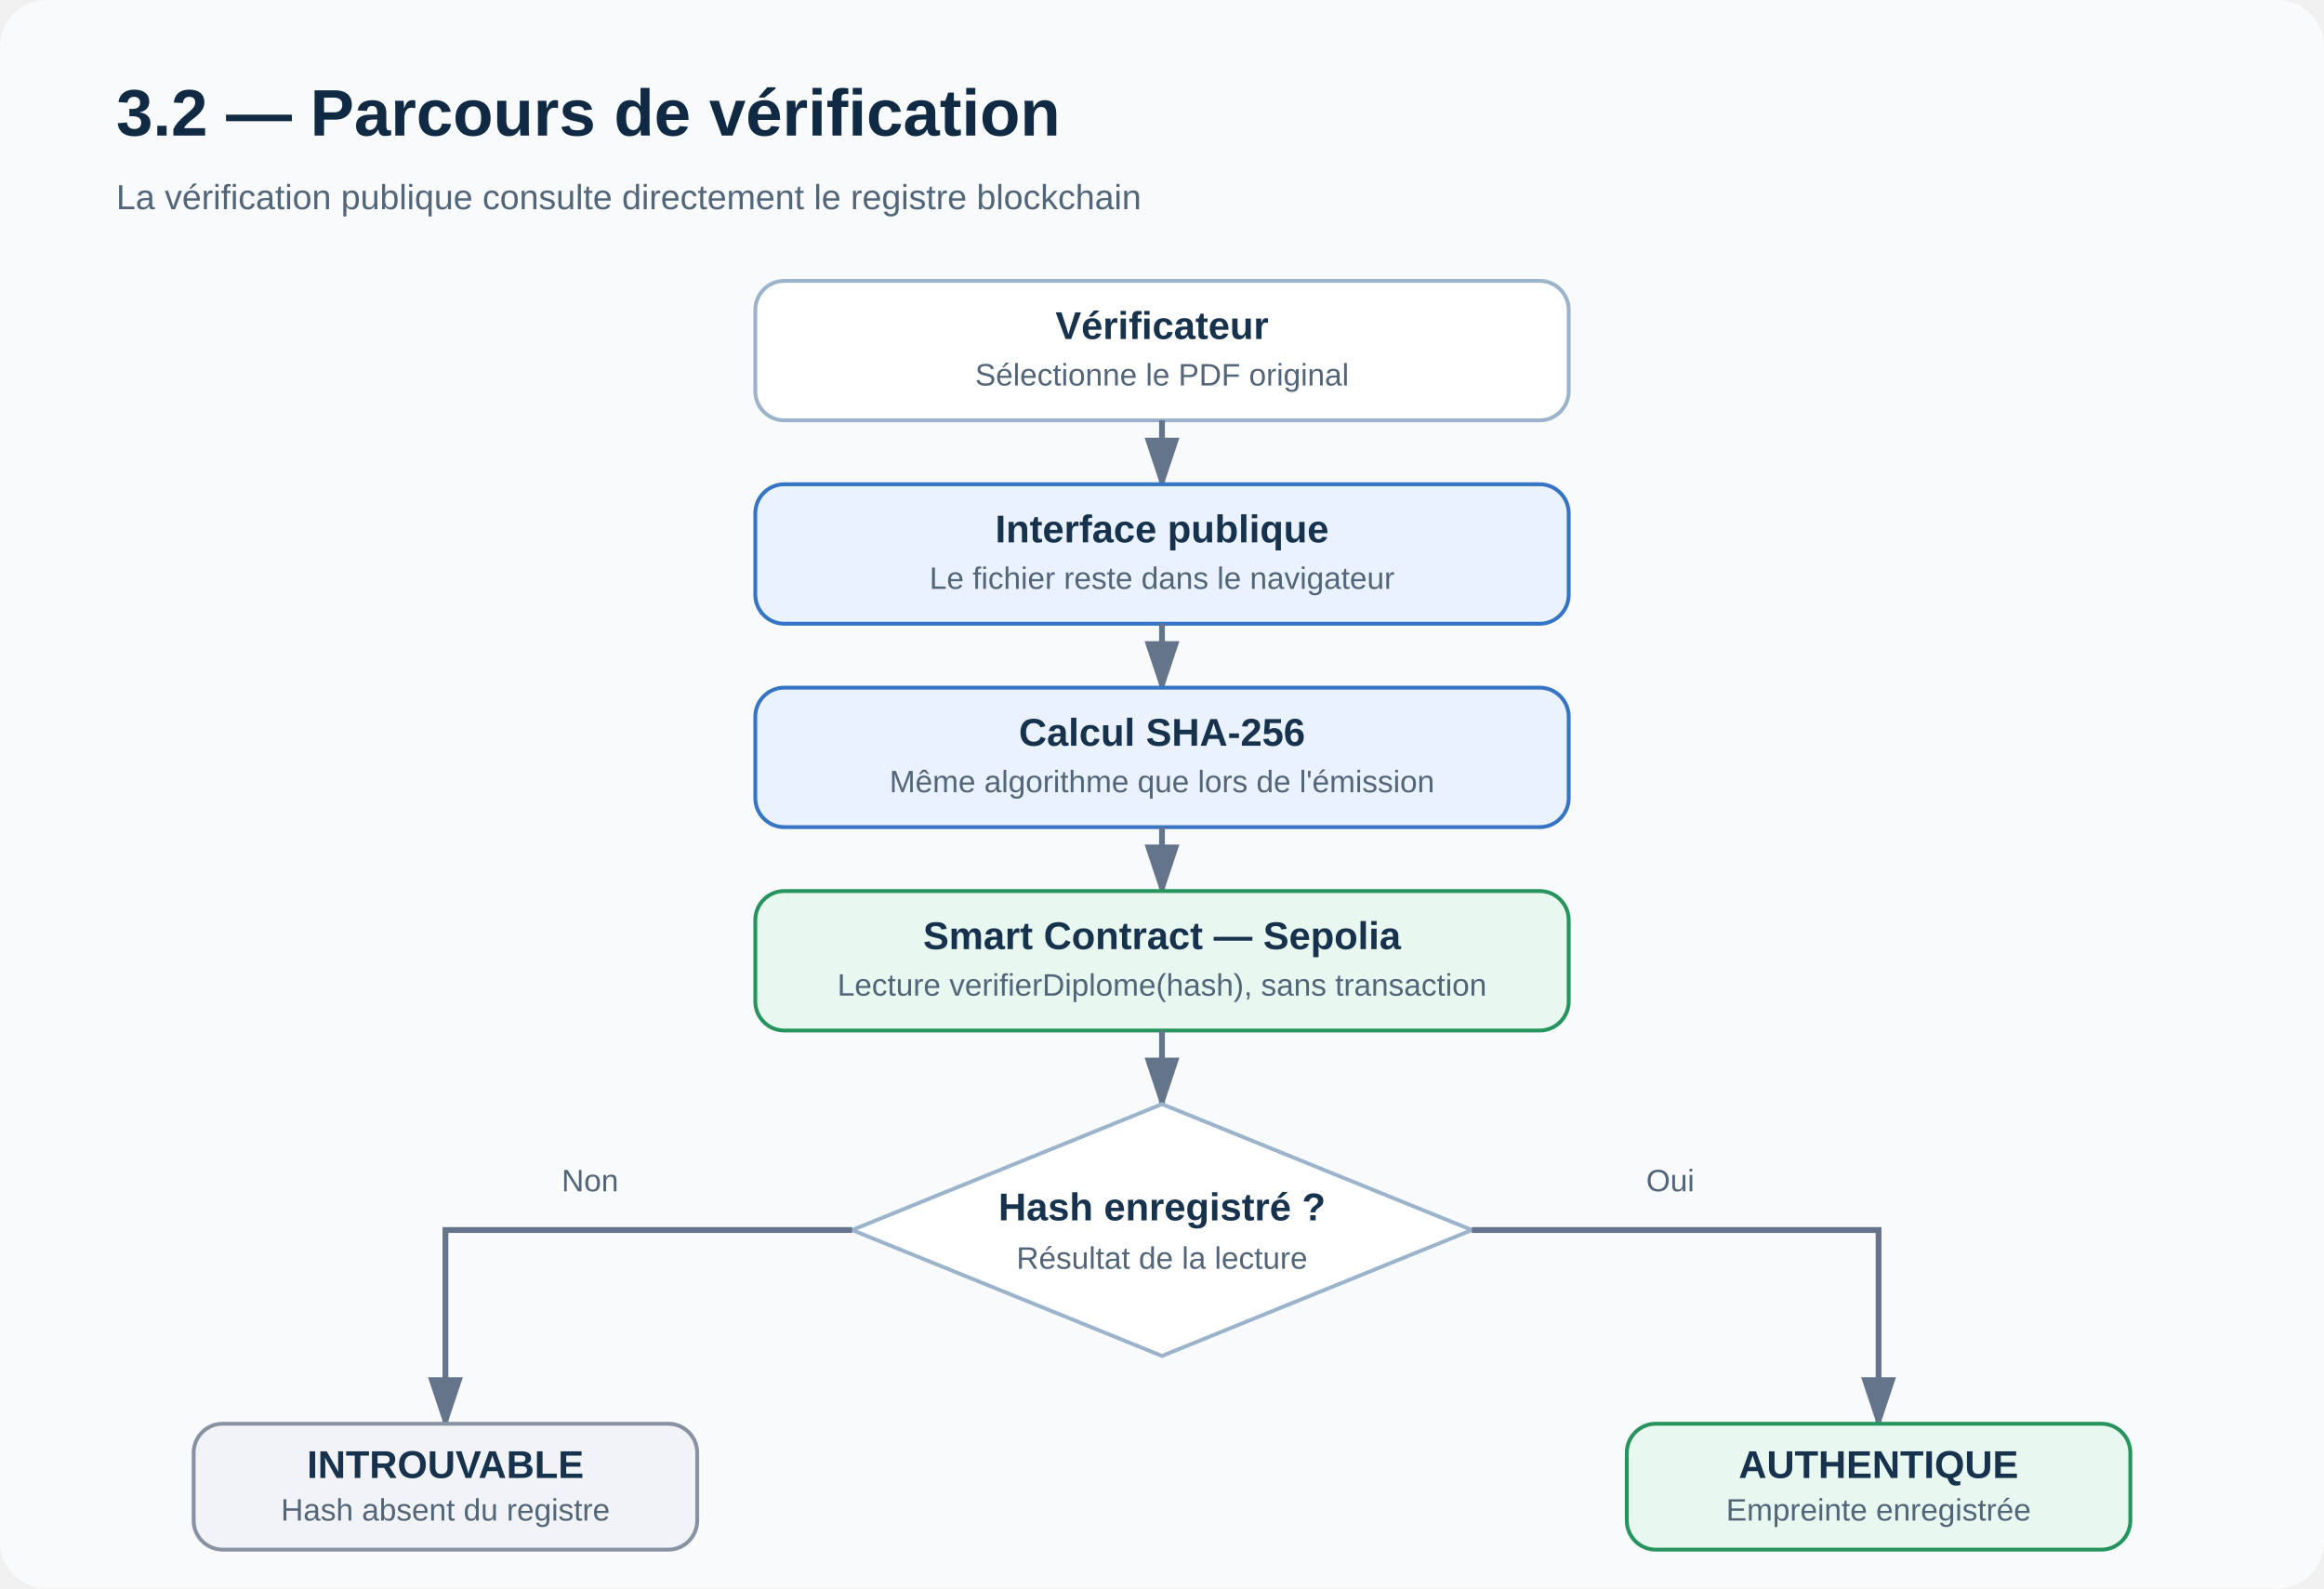
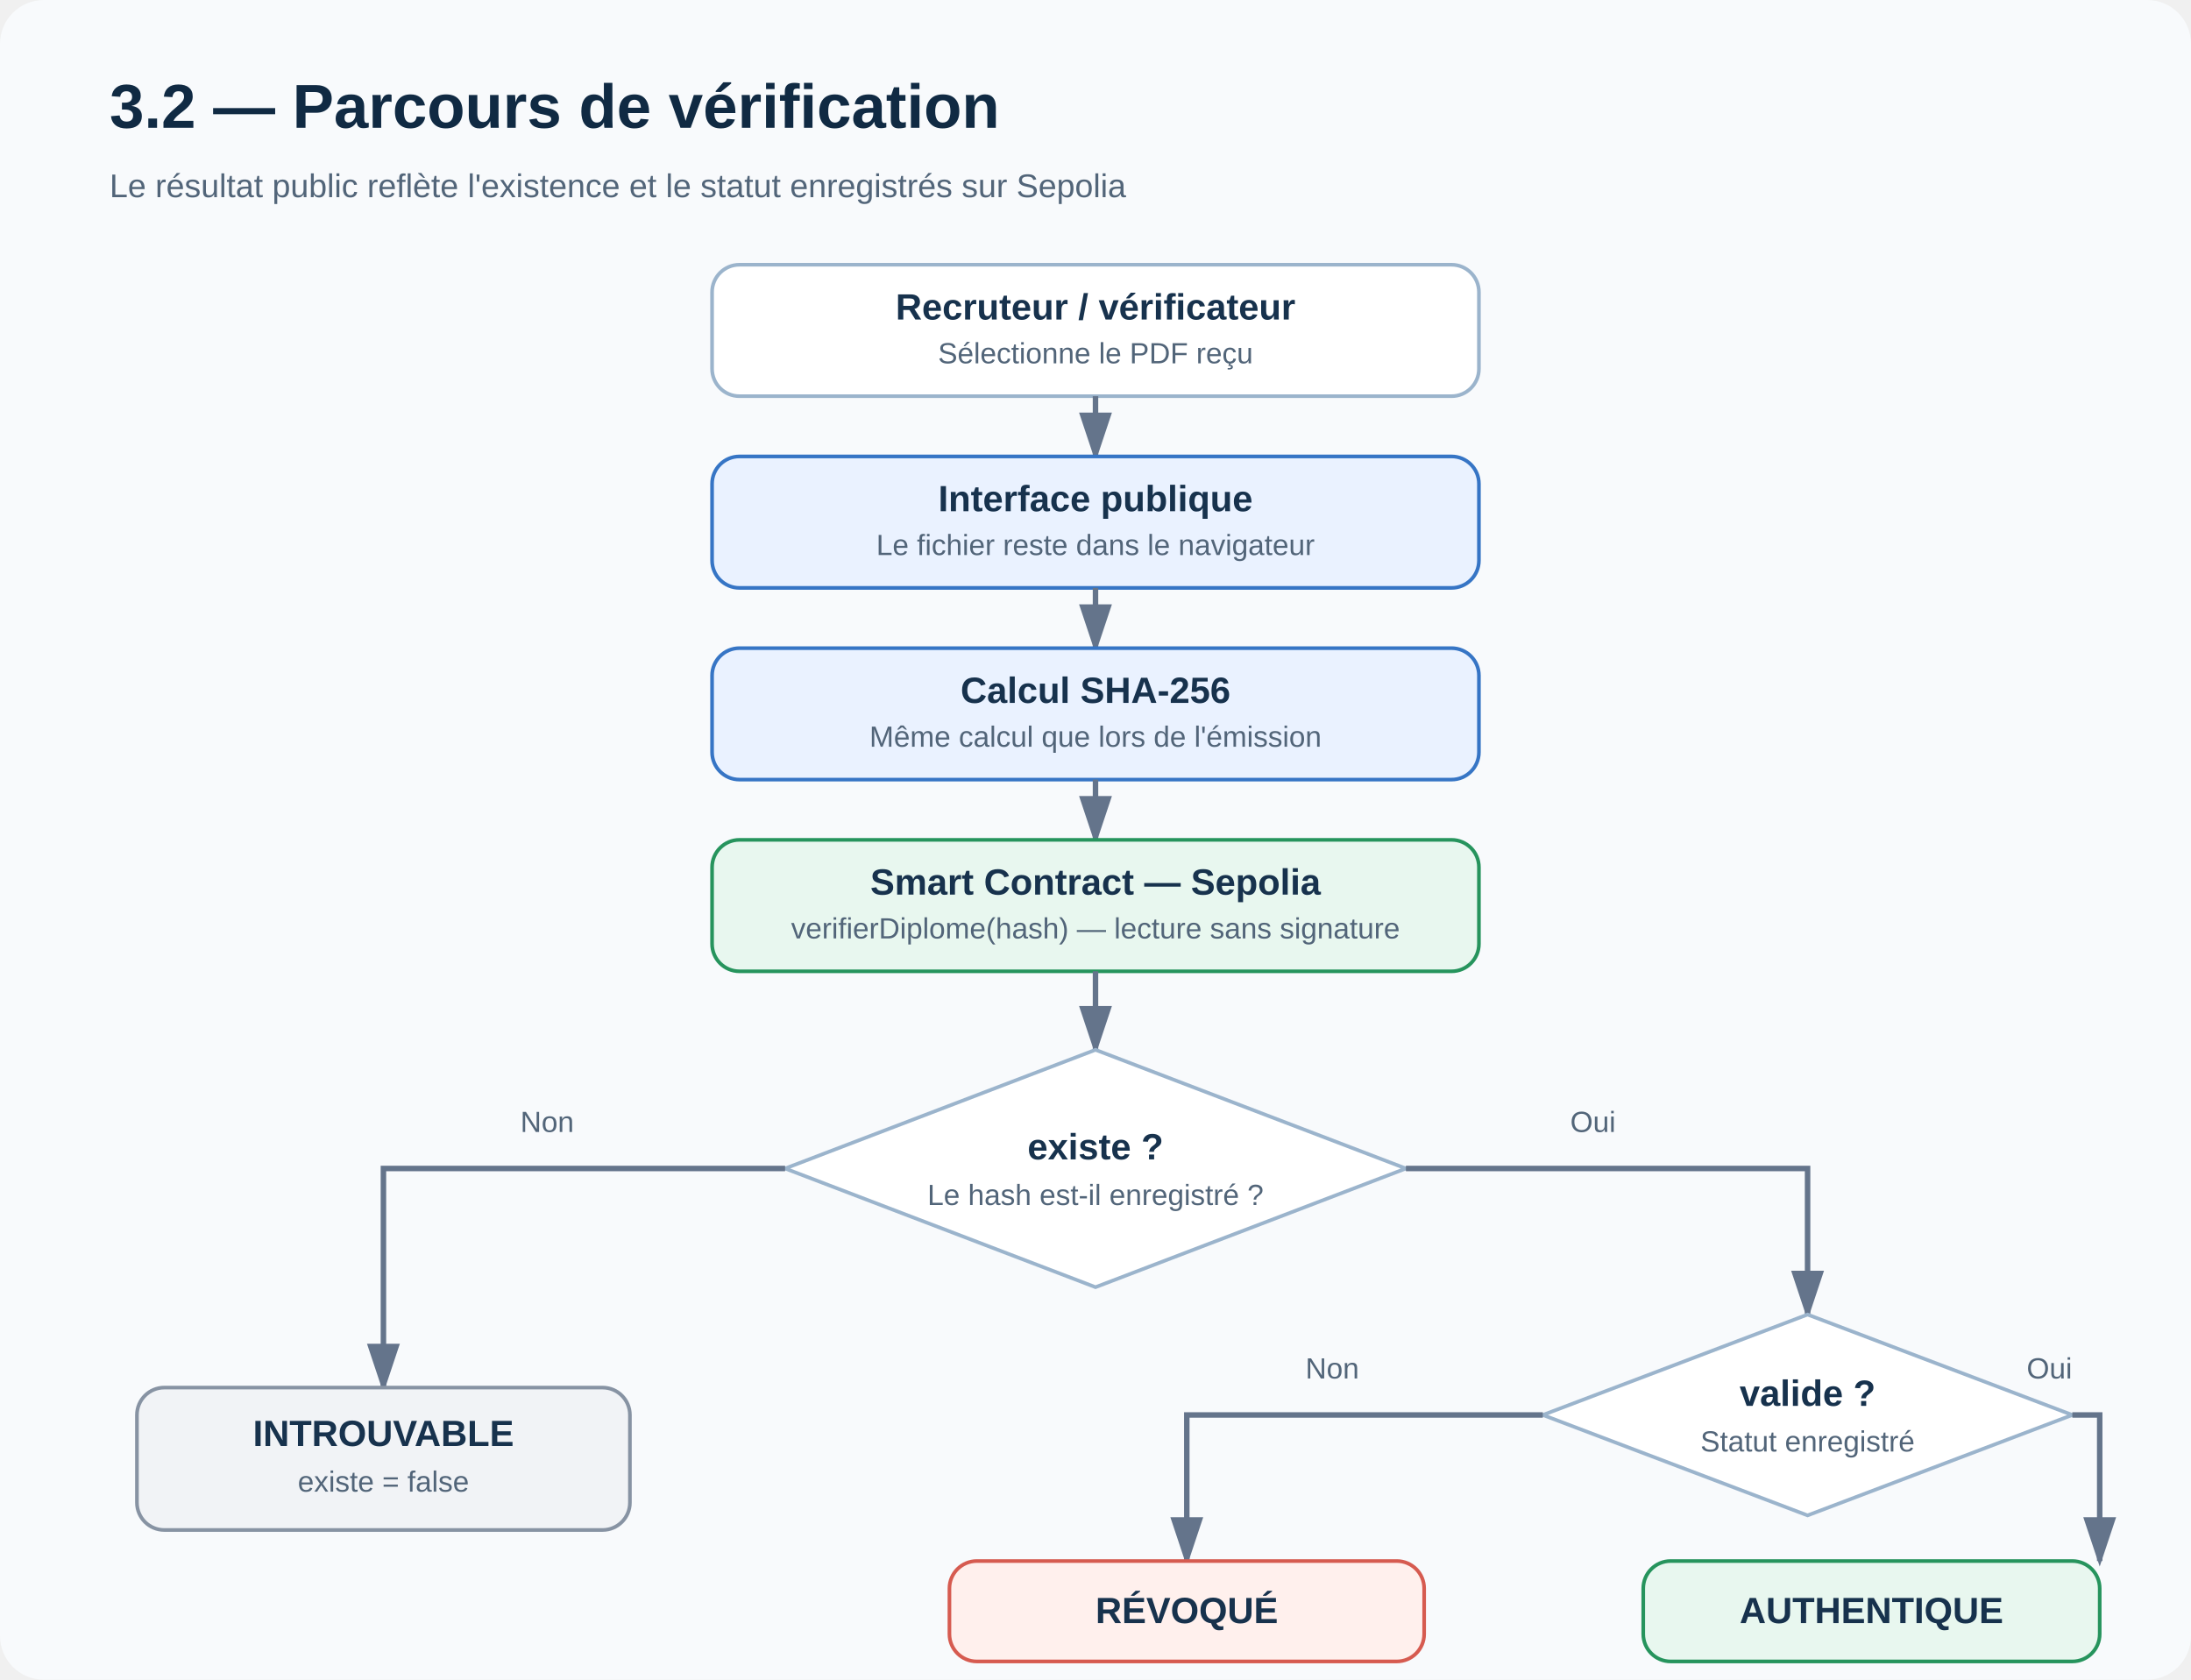
- <svg xmlns="http://www.w3.org/2000/svg" width="1200" height="820" viewBox="0 0 1200 820" role="img" aria-labelledby="title desc">
+ <svg xmlns="http://www.w3.org/2000/svg" width="1200" height="920" viewBox="0 0 1200 920" role="img" aria-labelledby="title desc">
  <defs>
    <marker id="arr" markerWidth="10" markerHeight="10" refX="8" refY="3" orient="auto">
      <path d="M0 0 L9 3 L0 6 Z" fill="#64748b" />
    </marker>
    <style>
- .bg{fill:#f8fafc}.title{font:700 34px Arial;fill:#102a43}.sub{font:18px Arial;fill:#526579}
- .node{fill:#fff;stroke:#9bb4cc;stroke-width:2;rx:15}.blue{fill:#eaf2ff;stroke:#3675c5}.green{fill:#e8f7ef;stroke:#26945d}.gray{fill:#f1f3f6;stroke:#8793a3}
- .txt{font:700 20px Arial;fill:#17324d;text-anchor:middle}.small{font:16px Arial;fill:#526579;text-anchor:middle}
- .line{stroke:#64748b;stroke-width:3;fill:none;marker-end:url(#arr)}.tag{font:16px Arial;fill:#526579}
+ .bg{fill:#f8fafc}.title{font:700 34px Arial;fill:#102a43}.sub{font:18px Arial;fill:#526579}.node{fill:#fff;stroke:#9bb4cc;stroke-width:2;rx:15}.blue{fill:#eaf2ff;stroke:#3675c5}.green{fill:#e8f7ef;stroke:#26945d}.red{fill:#fff0ed;stroke:#d65b50}.gray{fill:#f1f3f6;stroke:#8793a3}.txt{font:700 20px Arial;fill:#17324d;text-anchor:middle}.small{font:16px Arial;fill:#526579;text-anchor:middle}.line{stroke:#64748b;stroke-width:3;fill:none;marker-end:url(#arr)}.tag{font:16px Arial;fill:#526579}
</style>
  </defs>
-   <rect class="bg" width="1200" height="820" rx="24" />
+   <rect class="bg" width="1200" height="920" rx="24" />
  <text class="title" x="60" y="70">3.2 — Parcours de vérification</text>
-   <text class="sub" x="60" y="108">La vérification publique consulte directement le registre blockchain</text>
+   <text class="sub" x="60" y="108">Le résultat public reflète l'existence et le statut enregistrés sur Sepolia</text>
  <rect class="node" x="390" y="145" width="420" height="72" />
-   <text class="txt" x="600" y="175">Vérificateur</text>
-   <text class="small" x="600" y="199">Sélectionne le PDF original</text>
+   <text class="txt" x="600" y="175">Recruteur / vérificateur</text>
+   <text class="small" x="600" y="199">Sélectionne le PDF reçu</text>
  <path class="line" d="M600 217 V250" />
  <rect class="node blue" x="390" y="250" width="420" height="72" />
  <text class="txt" x="600" y="280">Interface publique</text>
  <text class="small" x="600" y="304">Le fichier reste dans le navigateur</text>
  <path class="line" d="M600 322 V355" />
  <rect class="node blue" x="390" y="355" width="420" height="72" />
  <text class="txt" x="600" y="385">Calcul SHA-256</text>
-   <text class="small" x="600" y="409">Même algorithme que lors de l'émission</text>
+   <text class="small" x="600" y="409">Même calcul que lors de l'émission</text>
  <path class="line" d="M600 427 V460" />
  <rect class="node green" x="390" y="460" width="420" height="72" />
  <text class="txt" x="600" y="490">Smart Contract — Sepolia</text>
-   <text class="small" x="600" y="514">Lecture verifierDiplome(hash), sans transaction</text>
-   <path class="line" d="M600 532 V570" />
-   <polygon points="600,570 760,635 600,700 440,635" fill="#fff" stroke="#9bb4cc" stroke-width="2" />
-   <text class="txt" x="600" y="630">Hash enregistré ?</text>
-   <text class="small" x="600" y="655">Résultat de la lecture</text>
-   <path class="line" d="M440 635 H230 V735" />
-   <text class="tag" x="290" y="615">Non</text>
-   <rect class="node gray" x="100" y="735" width="260" height="65" />
-   <text class="txt" x="230" y="763">INTROUVABLE</text>
-   <text class="small" x="230" y="785">Hash absent du registre</text>
-   <path class="line" d="M760 635 H970 V735" />
-   <text class="tag" x="850" y="615">Oui</text>
-   <rect class="node green" x="840" y="735" width="260" height="65" />
-   <text class="txt" x="970" y="763">AUTHENTIQUE</text>
-   <text class="small" x="970" y="785">Empreinte enregistrée</text>
+   <text class="small" x="600" y="514">verifierDiplome(hash) — lecture sans signature</text>
+   <path class="line" d="M600 532 V575" />
+   <polygon points="600,575 770,640 600,705 430,640" fill="#fff" stroke="#9bb4cc" stroke-width="2" />
+   <text class="txt" x="600" y="635">existe ?</text>
+   <text class="small" x="600" y="660">Le hash est-il enregistré ?</text>
+   <path class="line" d="M430 640 H210 V760" />
+   <text class="tag" x="285" y="620">Non</text>
+   <rect class="node gray" x="75" y="760" width="270" height="78" />
+   <text class="txt" x="210" y="792">INTROUVABLE</text>
+   <text class="small" x="210" y="817">existe = false</text>
+   <path class="line" d="M770 640 H990 V720" />
+   <text class="tag" x="860" y="620">Oui</text>
+   <polygon points="990,720 1135,775 990,830 845,775" fill="#fff" stroke="#9bb4cc" stroke-width="2" />
+   <text class="txt" x="990" y="770">valide ?</text>
+   <text class="small" x="990" y="795">Statut enregistré</text>
+   <path class="line" d="M845 775 H650 V855" />
+   <text class="tag" x="715" y="755">Non</text>
+   <rect class="node red" x="520" y="855" width="260" height="55" />
+   <text class="txt" x="650" y="889">RÉVOQUÉ</text>
+   <path class="line" d="M1135 775 H1150 V855" />
+   <text class="tag" x="1110" y="755">Oui</text>
+   <rect class="node green" x="900" y="855" width="250" height="55" />
+   <text class="txt" x="1025" y="889">AUTHENTIQUE</text>
</svg>
